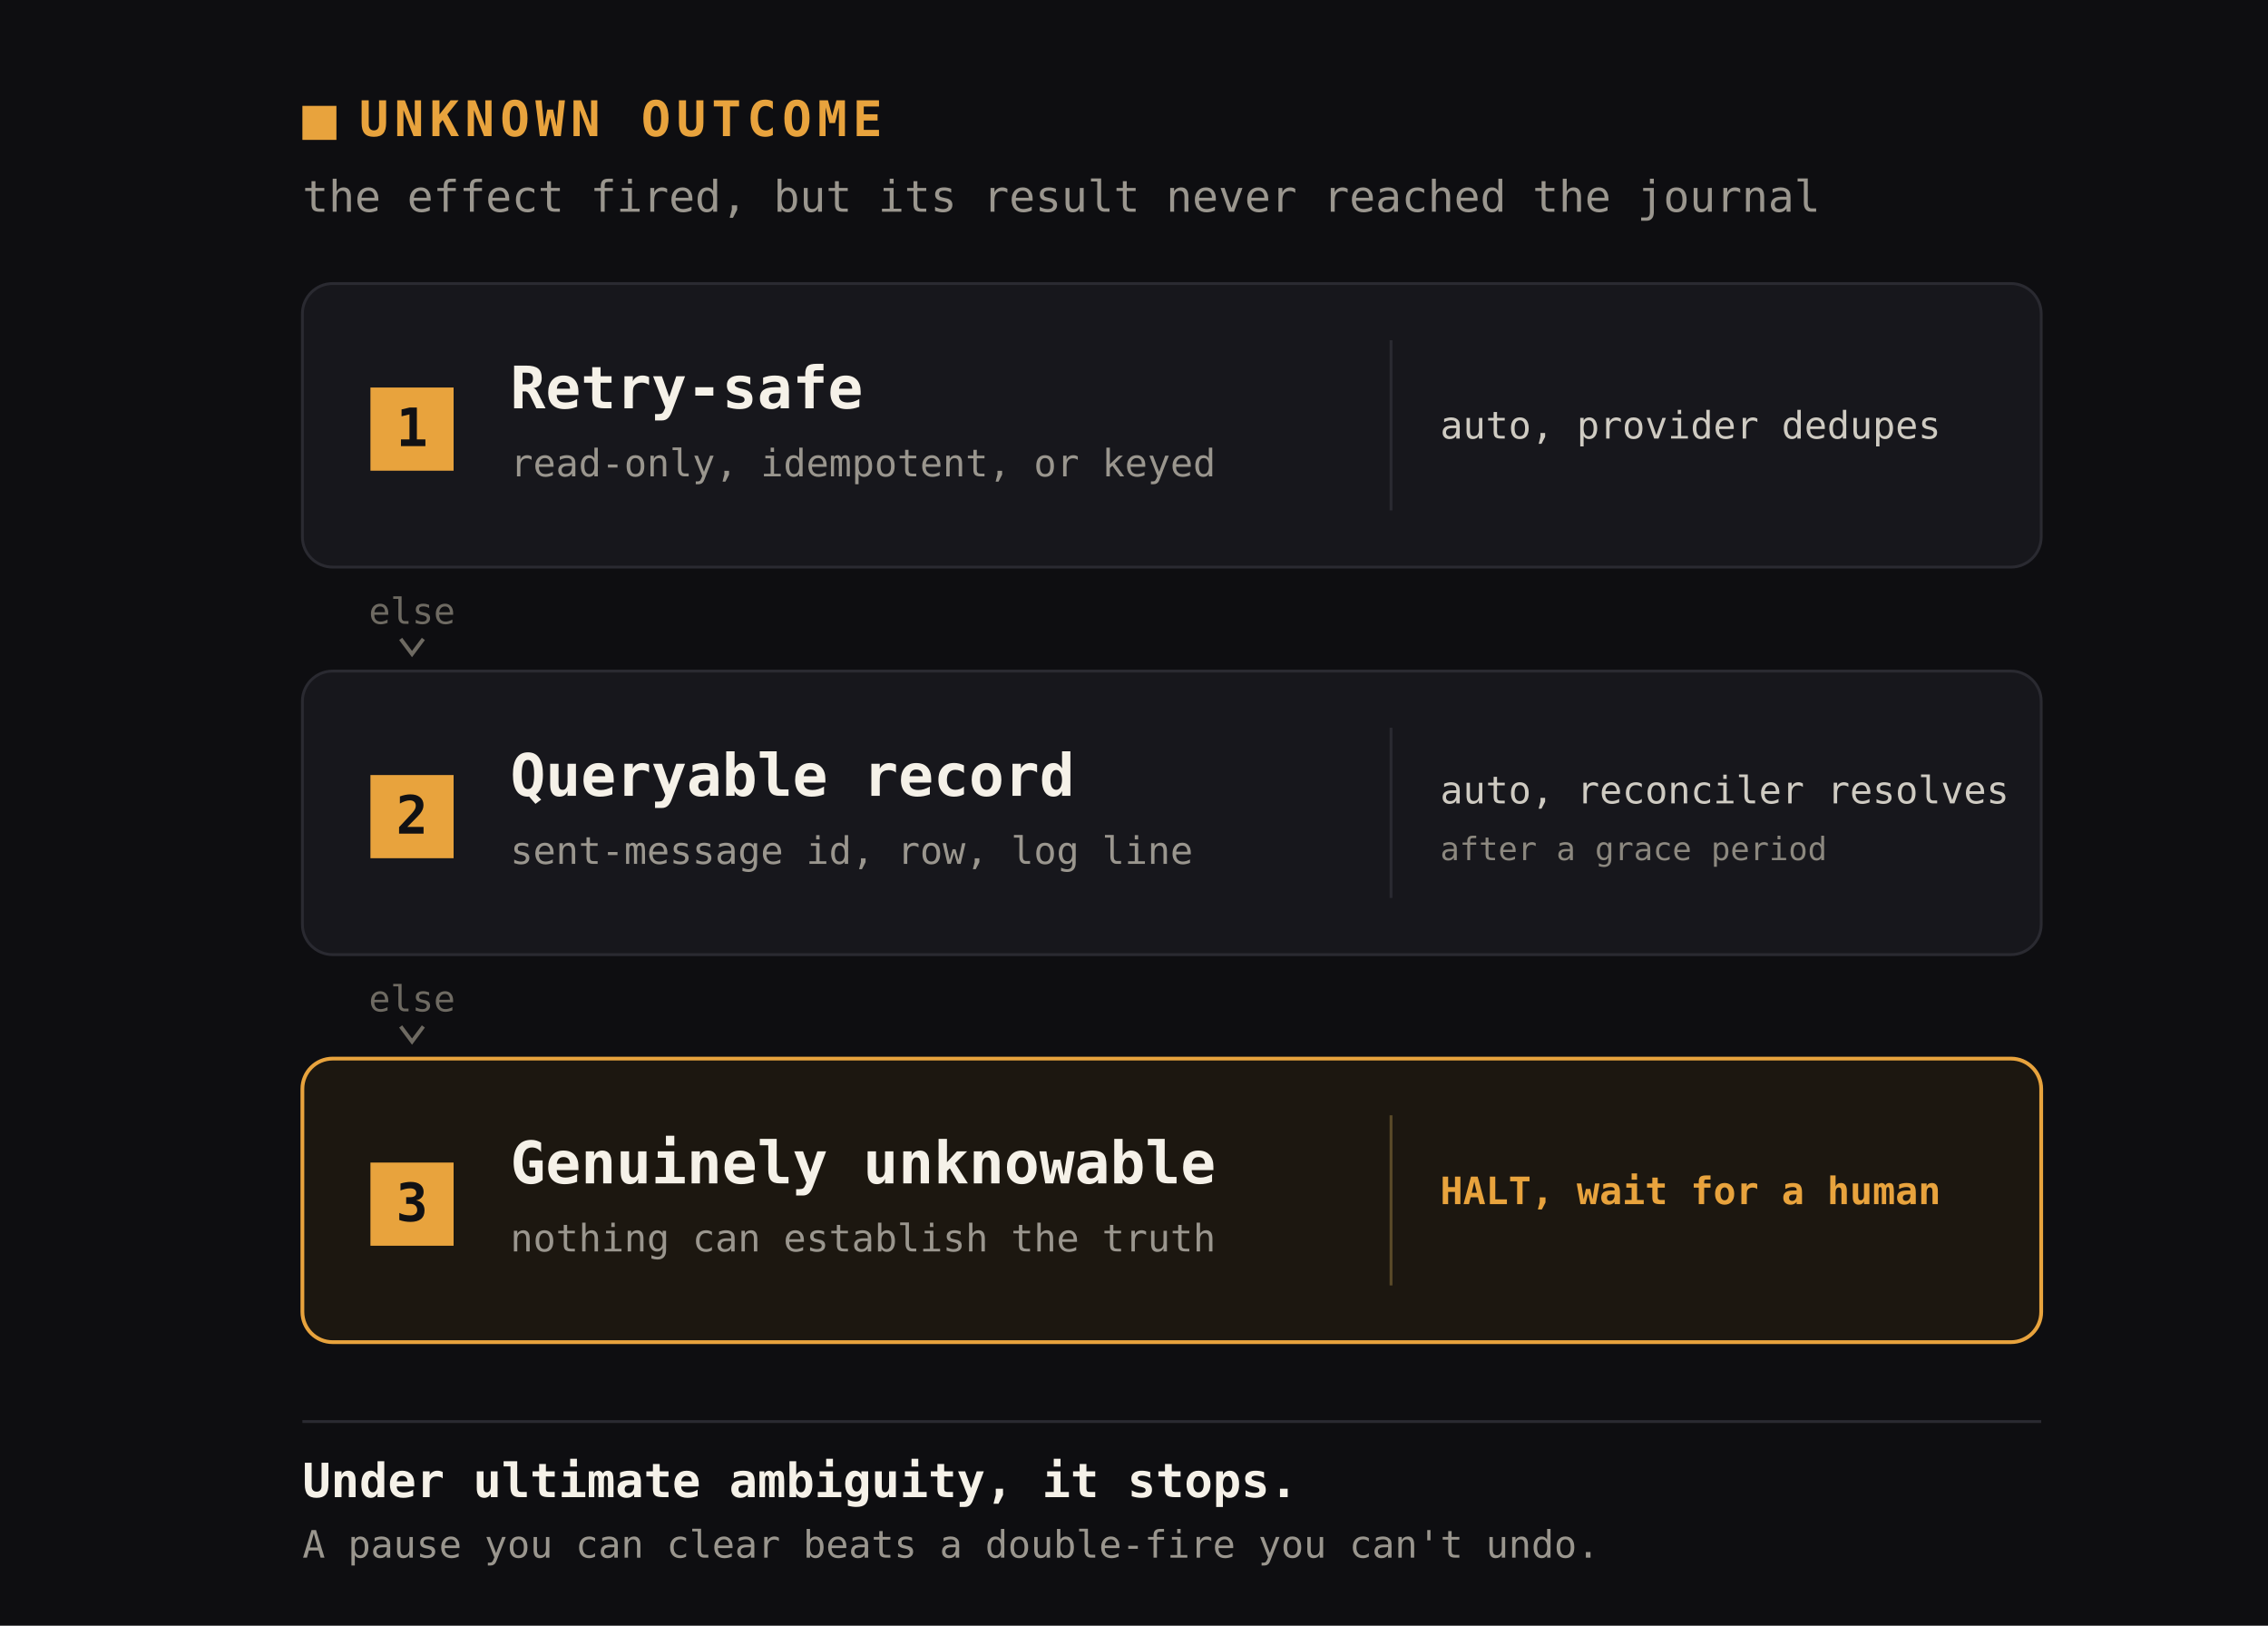
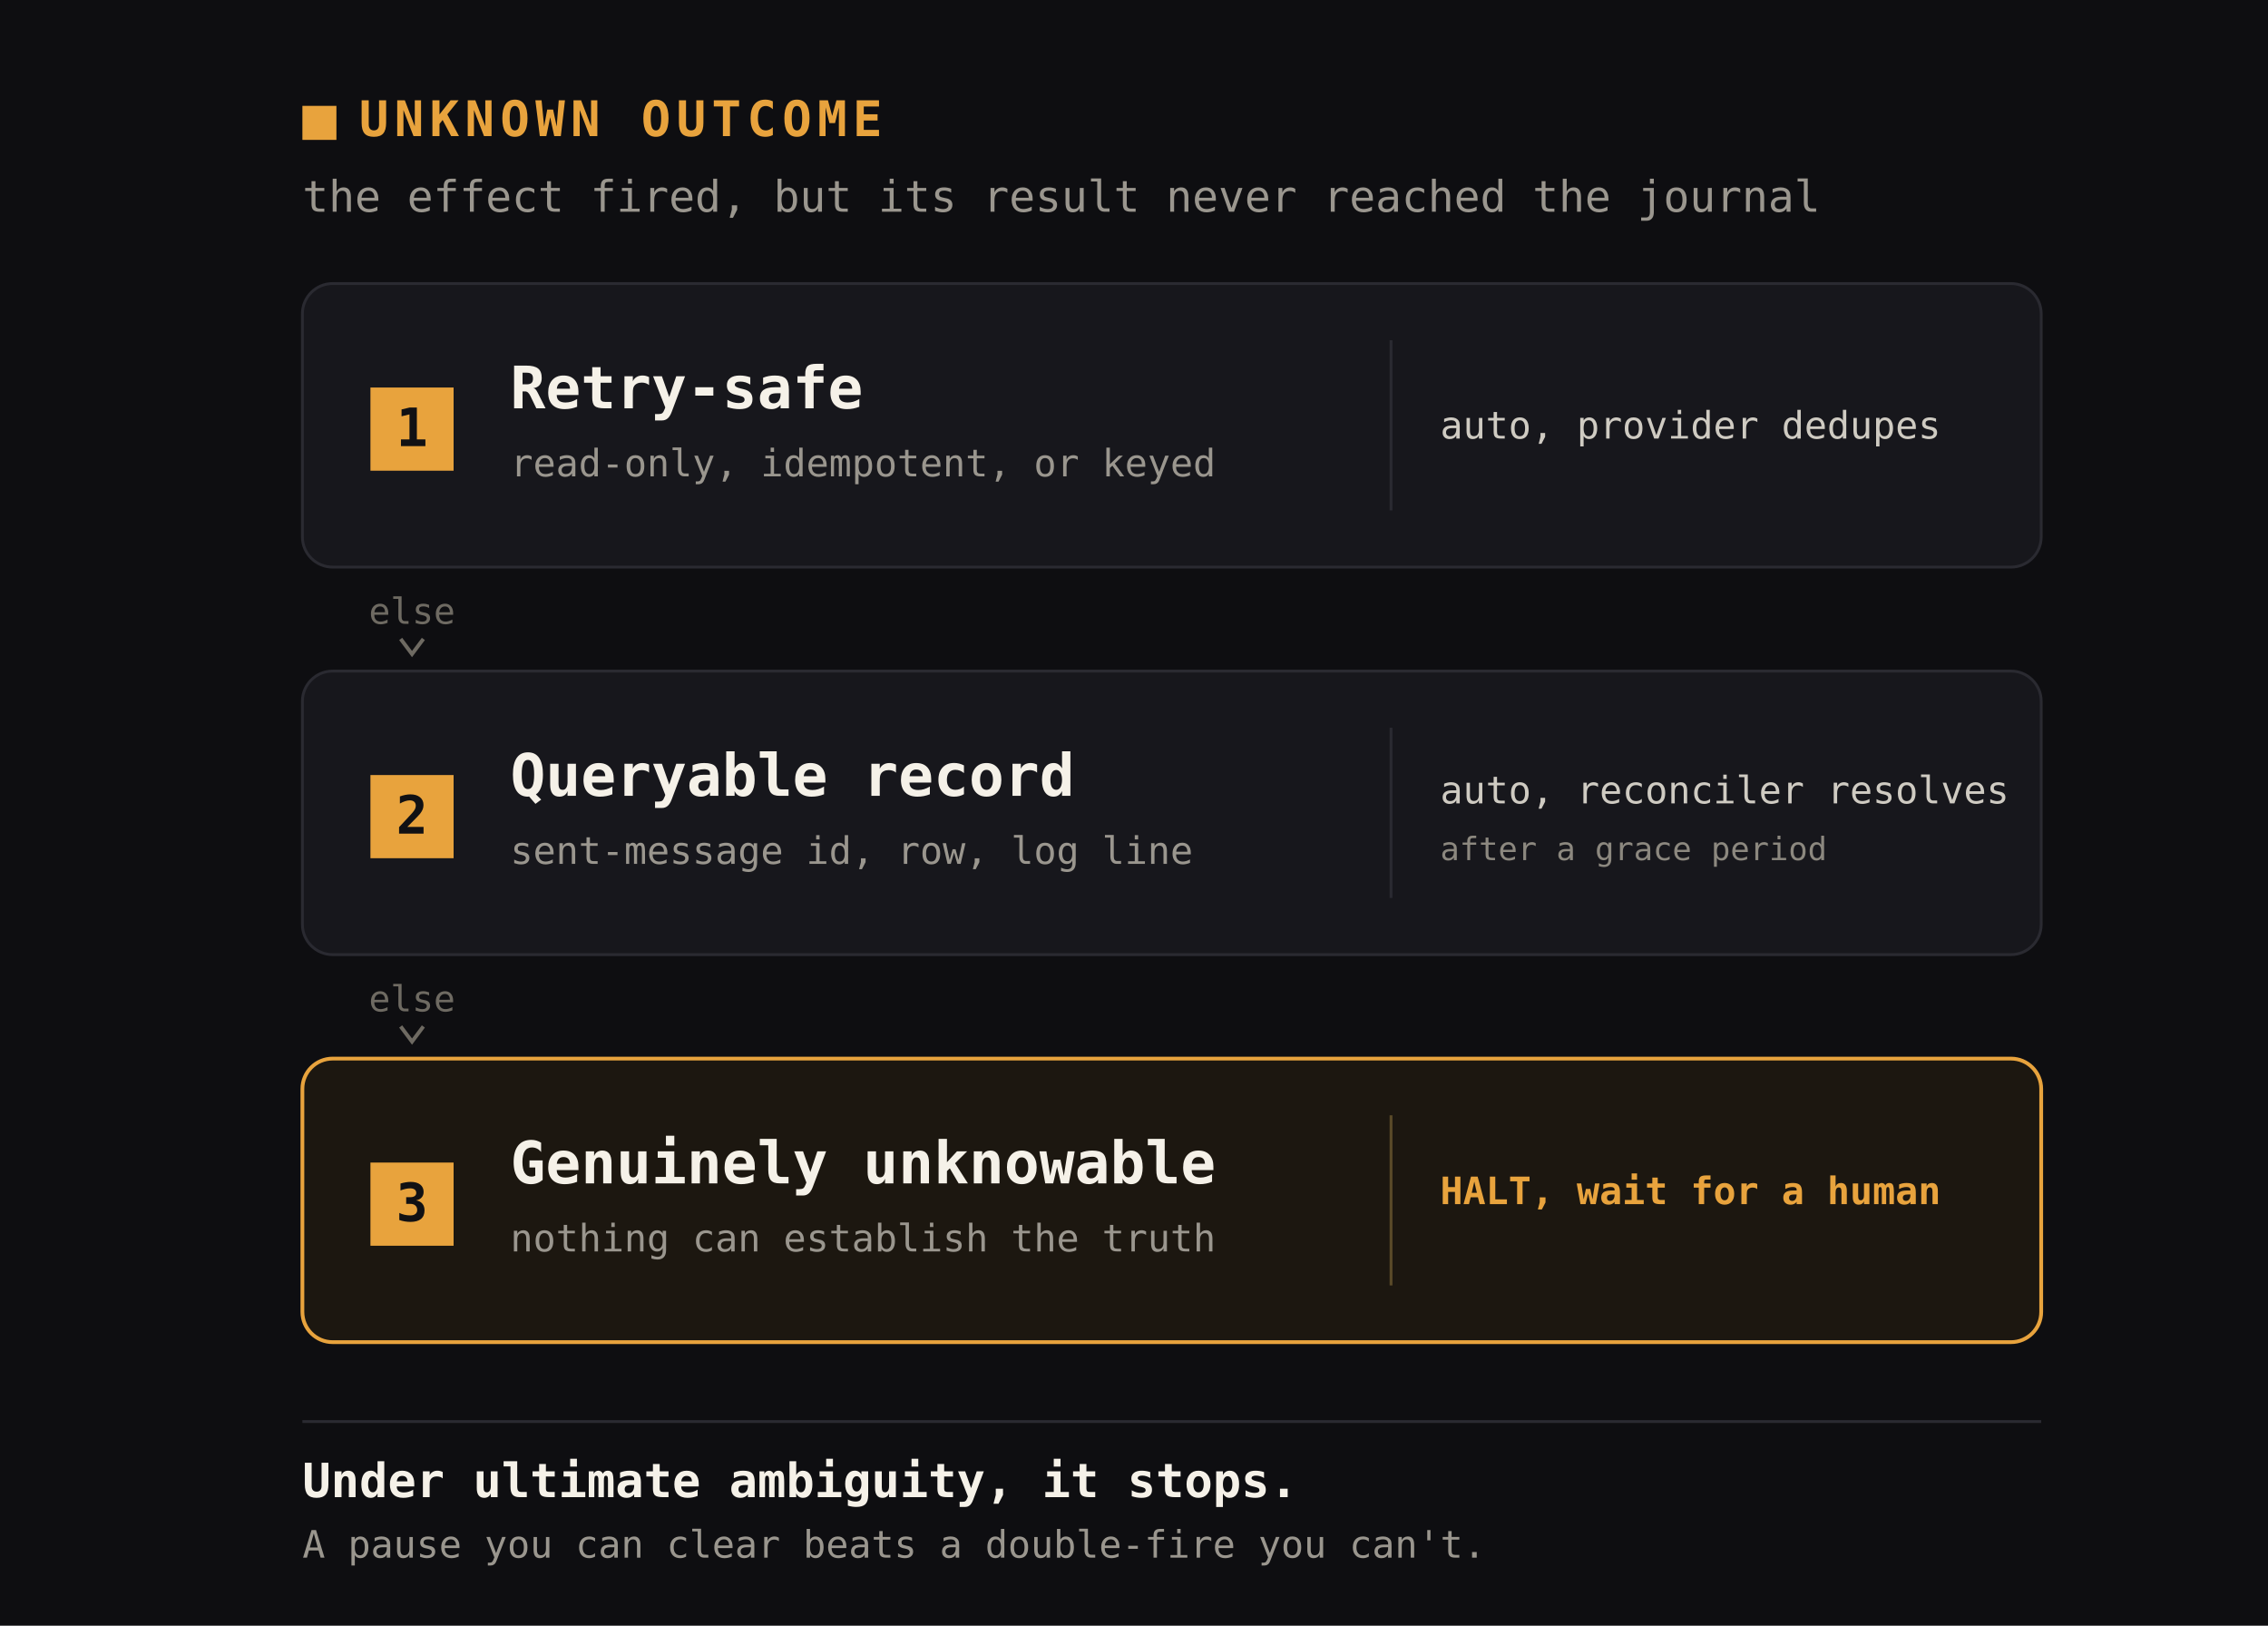
<svg xmlns="http://www.w3.org/2000/svg" width="1200" height="860" viewBox="0 0 1200 860" font-family="Menlo, 'DejaVu Sans Mono', monospace">
  <rect width="1200" height="860" fill="#0E0E11" />
  <rect x="160" y="56" width="18" height="18" fill="#E8A33D" />
  <text x="190" y="72" font-size="26" font-weight="700" fill="#E8A33D" letter-spacing="3">UNKNOWN OUTCOME</text>
  <text x="160" y="112" font-size="23" fill="#9A968E">the effect fired, but its result never reached the journal</text>
  <g>
    <rect x="160" y="150" width="920" height="150" rx="16" fill="#17171C" stroke="#2A2A31" stroke-width="1.5" />
    <rect x="196" y="205" width="44" height="44" fill="#E8A33D" />
    <text x="218" y="236" font-size="28" font-weight="700" fill="#111114" text-anchor="middle">1</text>
    <text x="270" y="216" font-size="31" font-weight="700" fill="#F5F1E8">Retry-safe</text>
    <text x="270" y="252" font-size="20" fill="#9A968E">read-only, idempotent, or keyed</text>
    <line x1="736" y1="180" x2="736" y2="270" stroke="#2A2A31" stroke-width="1.5" />
    <text x="762" y="232" font-size="20" fill="#CFCBC2">auto, provider dedupes</text>
  </g>
  <text x="218" y="330" font-size="19" fill="#6E6A62" text-anchor="middle">else</text>
  <path d="M212 338 l6 8 l6 -8" fill="none" stroke="#6E6A62" stroke-width="2" />
  <g>
    <rect x="160" y="355" width="920" height="150" rx="16" fill="#17171C" stroke="#2A2A31" stroke-width="1.5" />
    <rect x="196" y="410" width="44" height="44" fill="#E8A33D" />
    <text x="218" y="441" font-size="28" font-weight="700" fill="#111114" text-anchor="middle">2</text>
    <text x="270" y="421" font-size="31" font-weight="700" fill="#F5F1E8">Queryable record</text>
    <text x="270" y="457" font-size="20" fill="#9A968E">sent-message id, row, log line</text>
    <line x1="736" y1="385" x2="736" y2="475" stroke="#2A2A31" stroke-width="1.5" />
    <text x="762" y="425" font-size="20" fill="#CFCBC2">auto, reconciler resolves</text>
    <text x="762" y="455" font-size="17" fill="#8C887F">after a grace period</text>
  </g>
  <text x="218" y="535" font-size="19" fill="#6E6A62" text-anchor="middle">else</text>
  <path d="M212 543 l6 8 l6 -8" fill="none" stroke="#6E6A62" stroke-width="2" />
  <g>
    <rect x="160" y="560" width="920" height="150" rx="16" fill="#1C1710" stroke="#E8A33D" stroke-width="2" />
    <rect x="196" y="615" width="44" height="44" fill="#E8A33D" />
    <text x="218" y="646" font-size="28" font-weight="700" fill="#111114" text-anchor="middle">3</text>
    <text x="270" y="626" font-size="31" font-weight="700" fill="#F5F1E8">Genuinely unknowable</text>
    <text x="270" y="662" font-size="20" fill="#9A968E">nothing can establish the truth</text>
    <line x1="736" y1="590" x2="736" y2="680" stroke="#5A4A28" stroke-width="1.5" />
    <text x="762" y="637" font-size="20" font-weight="700" fill="#E8A33D">HALT, wait for a human</text>
  </g>
  <line x1="160" y1="752" x2="1080" y2="752" stroke="#2A2A31" stroke-width="1.5" />
  <text x="160" y="792" font-size="25" font-weight="700" fill="#F5F1E8">Under ultimate ambiguity, it stops.</text>
-   <text x="160" y="824" font-size="20" fill="#9A968E">A pause you can clear beats a double-fire you can't undo.</text>
+   <text x="160" y="824" font-size="20" fill="#9A968E">A pause you can clear beats a double-fire you can't.</text>
</svg>
